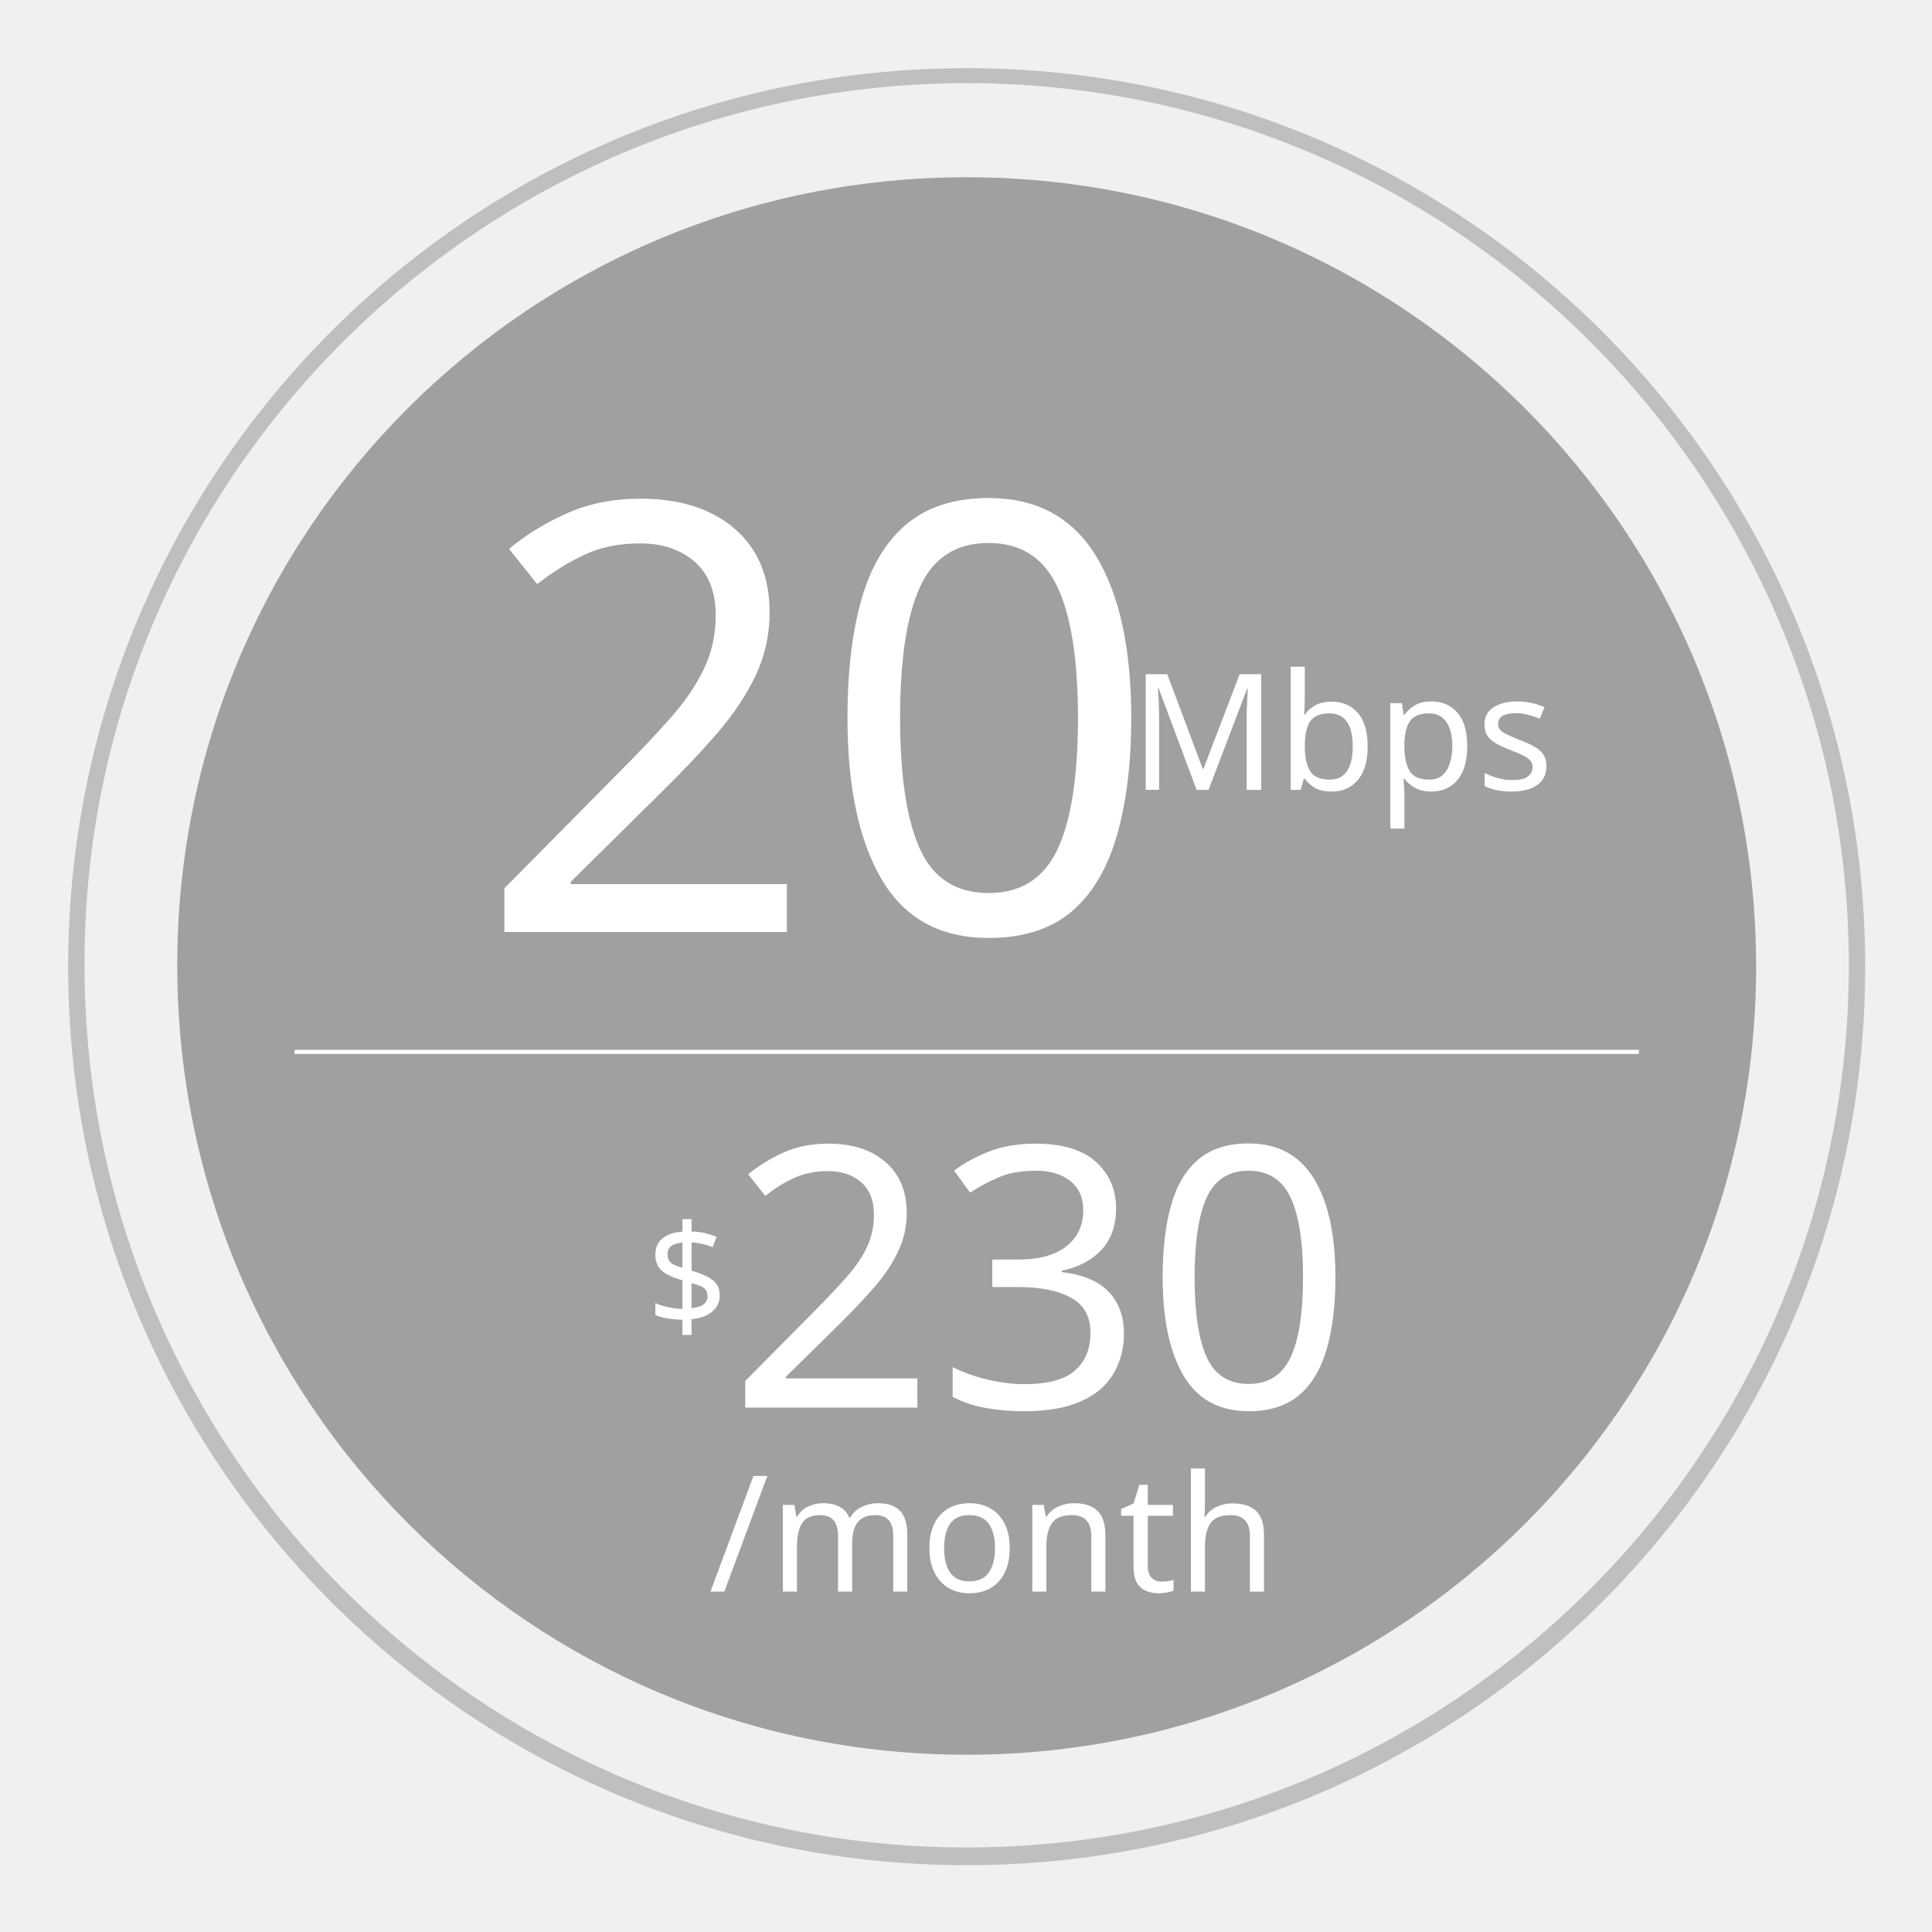
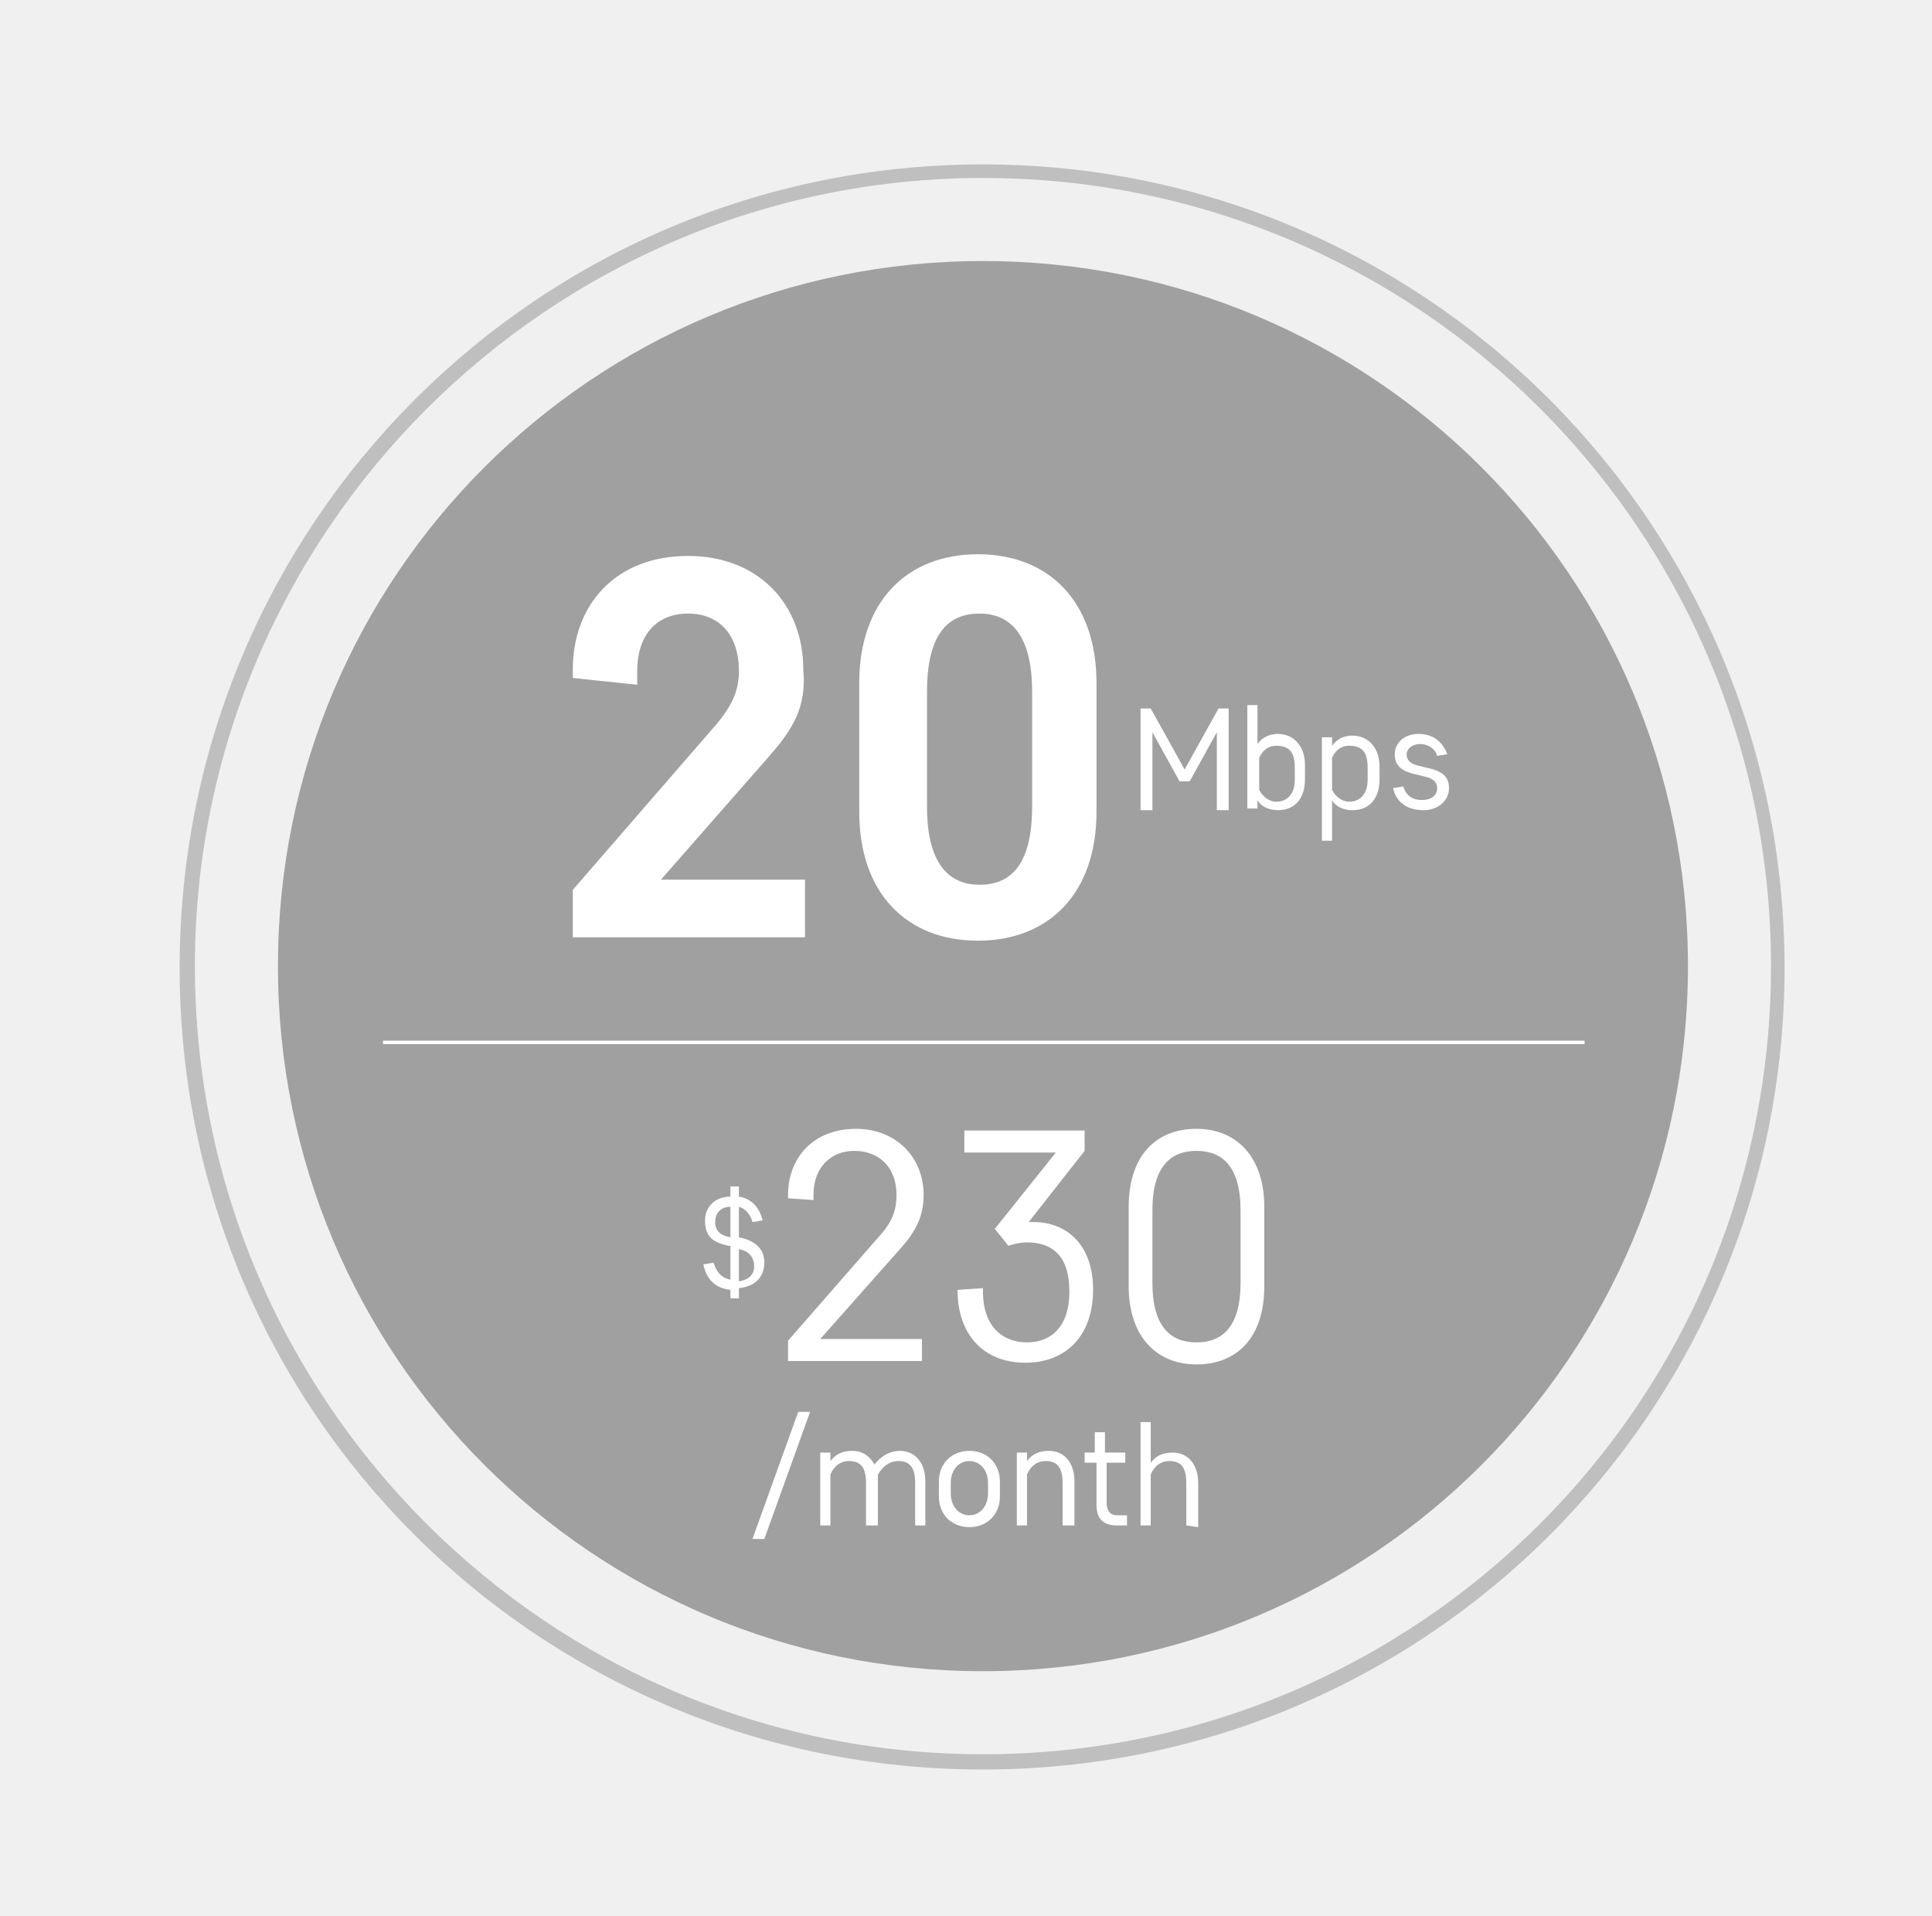
- <svg xmlns="http://www.w3.org/2000/svg" version="1.1" id="Layer_1" x="0px" y="0px" viewBox="0 0 141.7 141.7" enable-background="new 0 0 141.7 141.7" xml:space="preserve">
+ <svg xmlns="http://www.w3.org/2000/svg" version="1.1" id="Layer_1" x="0px" y="0px" viewBox="37 15 114 113" enable-background="new 37 15 114 113" xml:space="preserve">
  <g>
-     <path fill="#BFBFBF" d="M70.9,6.1c35.7,0,64.7,29,64.7,64.7c0,35.7-29,64.7-64.7,64.7c-35.7,0-64.7-29-64.7-64.7   C6.1,35.2,35.2,6.1,70.9,6.1 M70.9,5L70.9,5C34.5,5,5,34.5,5,70.9s29.5,65.9,65.9,65.9h0c36.4,0,65.9-29.5,65.9-65.9   S107.3,5,70.9,5z" />
-     <path fill="#A0A0A0" d="M70.9,128.7L70.9,128.7c-32,0-57.9-25.9-57.9-57.9S38.9,13,70.9,13h0c32,0,57.9,25.9,57.9,57.9   S102.8,128.7,70.9,128.7z" />
-     <text transform="matrix(1 0 0 1 47.4258 97.3042)" fill="#FFFFFF" font-family="'CoreSansD35Regular'" font-size="10.39">$</text>
-     <text transform="matrix(1 0 0 1 53.3789 103.2388)" fill="#FFFFFF" font-family="'CoreSansD35Regular'" font-size="26.732">230</text>
-     <text transform="matrix(1 0 0 1 51.9824 116.7339)" fill="#FFFFFF" font-family="'CoreSansD35Regular'" font-size="11.881">/month</text>
-     <polyline fill="#FFFFFF" points="21.6,77.3 120.2,77.3 120.2,77 21.6,77  " />
-     <text transform="matrix(1 0 0 1 34.8833 68.356)" fill="#FFFFFF" font-family="'CoreSansD55Bold'" font-size="43.908">20</text>
-     <text transform="matrix(1 0 0 1 82.8745 57.9302)" fill="#FFFFFF" font-family="'CoreSansD35Regular'" font-size="11.881">Mbps</text>
+     <path fill="#BFBFBF" d="M95,25.5c25.7,0,46.5,20.8,46.5,46.5s-20.8,46.5-46.5,46.5S48.5,97.6,48.5,72C48.5,46.4,69.4,25.5,95,25.5    M95,24.7L95,24.7c-26.2,0-47.4,21.2-47.4,47.4s21.2,47.3,47.4,47.3l0,0c26.2,0,47.3-21.2,47.3-47.3S121.2,24.7,95,24.7z" />
+     <path fill="#A0A0A0" d="M95,113.6L95,113.6C72,113.6,53.4,95,53.4,72S72,30.4,95,30.4l0,0c23,0,41.6,18.6,41.6,41.6   S118,113.6,95,113.6z" />
+     <g enable-background="new    ">
+       <path fill="#FFFFFF" d="M80.1,91.1c-0.9-0.1-1.4-0.6-1.6-1.5l0.6-0.1c0.2,0.6,0.5,0.9,1,1v-2l-0.1,0c-1-0.2-1.4-0.6-1.4-1.5    c0-0.7,0.5-1.4,1.5-1.4v-0.6h0.5v0.6c0.7,0.1,1.2,0.6,1.4,1.4l-0.6,0.1c-0.1-0.4-0.4-0.8-0.8-0.9v1.8c1,0.2,1.5,0.7,1.5,1.5    c0,0.8-0.5,1.4-1.5,1.5v0.6h-0.5C80.1,91.6,80.1,91.1,80.1,91.1z M80.1,88v-1.8c-0.6,0-0.9,0.4-0.9,0.9    C79.2,87.6,79.5,87.9,80.1,88z M80.6,88.7v1.9c0.6-0.1,0.9-0.4,0.9-0.9S81.2,88.8,80.6,88.7z" />
+     </g>
+     <g enable-background="new    ">
+       <path fill="#FFFFFF" d="M85,85.5v0.3l-1.5-0.1v-0.2c0-2.2,1.5-3.9,4-3.9c2.4,0,4,1.7,4,3.9c0,1.3-0.5,2.2-1.4,3.2L85.4,94h6v1.3    h-7.9v-1.2l5.5-6.3c0.7-0.8,0.9-1.5,0.9-2.3c0-1.7-1.1-2.6-2.5-2.6C86.1,82.9,85,83.8,85,85.5z" />
+       <path fill="#FFFFFF" d="M95,91.2c0,2.1,1.2,3,2.6,3s2.5-0.9,2.5-3c0-2.2-1.1-2.9-2.5-2.9c-0.4,0-0.8,0.1-1.1,0.2l-0.8-1l3.6-4.5    h-5.4v-1.3h7.1v1.2l-3.3,4.2c0.1,0,0.2,0,0.3,0c1.9,0,3.5,1.3,3.5,4c0,2.6-1.5,4.3-4,4.3s-4-1.7-4-4.3l1.5-0.1L95,91.2L95,91.2z" />
+       <path fill="#FFFFFF" d="M111.6,90.9c0,3-1.6,4.6-4,4.6c-2.4,0-4-1.7-4-4.6v-4.7c0-3,1.6-4.6,4-4.6c2.4,0,4,1.7,4,4.6V90.9z     M110.2,86.4c0-2.6-1.1-3.5-2.6-3.5c-1.5,0-2.6,0.9-2.6,3.5v4.3c0,2.6,1.1,3.5,2.6,3.5c1.5,0,2.6-0.9,2.6-3.5V86.4z" />
+     </g>
+     <g enable-background="new    ">
+       <path fill="#FFFFFF" d="M82.1,105.8h-0.7l2.7-7.5h0.7L82.1,105.8z" />
+       <path fill="#FFFFFF" d="M88.1,105v-2.5c0-0.9-0.3-1.3-1-1.3c-0.5,0-0.9,0.3-1.1,0.8v3h-0.6v-4.3H86v0.5c0.3-0.4,0.7-0.6,1.3-0.6    c0.6,0,1,0.3,1.3,0.8c0.4-0.5,0.9-0.8,1.5-0.8c0.9,0,1.5,0.7,1.5,1.8v2.6h-0.6v-2.5c0-0.9-0.3-1.3-1-1.3c-0.5,0-0.9,0.3-1.2,0.8    c0,0.1,0,0.2,0,0.4v2.6L88.1,105L88.1,105z" />
+       <path fill="#FFFFFF" d="M92.4,102.4c0-1,0.7-1.8,1.8-1.8s1.8,0.8,1.8,1.8v0.9c0,1-0.7,1.8-1.8,1.8c-1.1,0-1.8-0.8-1.8-1.8V102.4z     M95.3,102.5c0-0.8-0.5-1.3-1.1-1.3c-0.6,0-1.1,0.5-1.1,1.3v0.6c0,0.8,0.5,1.3,1.1,1.3c0.6,0,1.1-0.5,1.1-1.3V102.5z" />
+       <path fill="#FFFFFF" d="M99.7,105v-2.5c0-0.9-0.3-1.3-1-1.3c-0.5,0-0.9,0.3-1.1,0.8v3h-0.6v-4.3h0.6v0.5c0.3-0.4,0.7-0.6,1.3-0.6    c0.9,0,1.5,0.7,1.5,1.8v2.6H99.7z" />
+       <path fill="#FFFFFF" d="M103.4,100.7v0.6h-1.1v2.4c0,0.4,0.2,0.7,0.6,0.7h0.6v0.6h-0.6c-0.8,0-1.2-0.4-1.2-1.2v-2.5H101v-0.6h0.6    v-1.2h0.6v1.2L103.4,100.7L103.4,100.7z" />
+       <path fill="#FFFFFF" d="M107,105v-2.5c0-0.9-0.3-1.3-1-1.3c-0.5,0-0.9,0.3-1.1,0.8v3h-0.6v-6.1h0.6v2.4c0.3-0.4,0.7-0.6,1.3-0.6    c0.9,0,1.5,0.7,1.5,1.8v2.6L107,105L107,105z" />
+     </g>
+     <polyline fill="#FFFFFF" points="59.6,76.6 130.5,76.6 130.5,76.4 59.6,76.4  " />
+     <g enable-background="new    ">
+       <path fill="#FFFFFF" d="M82.4,59.6L76,66.9h8.5v3.4H70.8v-2.8l8.5-9.8c1-1.2,1.3-2.1,1.3-3.1c0-2.2-1.2-3.4-3-3.4    c-1.8,0-3,1.2-3,3.4v0.8L70.8,55v-0.5c0-3.8,2.5-6.7,6.8-6.7c4.2,0,6.8,2.9,6.8,6.7C84.6,56.7,83.8,58,82.4,59.6z" />
+       <path fill="#FFFFFF" d="M101.7,62.9c0,4.8-2.8,7.6-7,7.6c-4.2,0-7-2.8-7-7.6v-7.6c0-4.8,2.8-7.6,7-7.6c4.2,0,7,2.8,7,7.6V62.9z     M97.9,55.8c0-3.5-1.4-4.6-3.1-4.6s-3.1,1-3.1,4.6v6.8c0,3.5,1.4,4.6,3.1,4.6s3.1-1,3.1-4.6V55.8z" />
+     </g>
+     <g enable-background="new    ">
+       <path fill="#FFFFFF" d="M106.6,61.1l-1.6-2.9v4.6h-0.7v-6h0.6l2,3.6l2-3.6h0.6v6h-0.7v-4.6l-1.6,2.9H106.6z" />
+       <path fill="#FFFFFF" d="M114,61c0,1-0.5,1.8-1.6,1.8c-0.5,0-1-0.2-1.2-0.6v0.5h-0.6v-6.1h0.6v2.3c0.2-0.3,0.6-0.6,1.2-0.6    c1,0,1.6,0.8,1.6,1.8V61z M113.4,60.3c0-0.9-0.3-1.3-1.1-1.3c-0.5,0-0.8,0.3-1,0.7v1.9c0.2,0.4,0.6,0.7,1,0.7    c0.7,0,1.1-0.5,1.1-1.3V60.3z" />
+       <path fill="#FFFFFF" d="M115.6,64.6H115v-6.1h0.6v0.5c0.2-0.3,0.6-0.6,1.2-0.6c1,0,1.6,0.8,1.6,1.8V61c0,1-0.5,1.8-1.6,1.8    c-0.5,0-1-0.2-1.2-0.6V64.6z M117.7,60.3c0-0.9-0.3-1.3-1.1-1.3c-0.5,0-0.8,0.3-1,0.7v1.9c0.2,0.4,0.6,0.7,1,0.7    c0.7,0,1.1-0.5,1.1-1.3V60.3z" />
+       <path fill="#FFFFFF" d="M120.7,58.3c0.8,0,1.4,0.4,1.7,1.2l-0.6,0.1c-0.1-0.4-0.5-0.7-1-0.7c-0.5,0-0.8,0.3-0.8,0.6    c0,0.4,0.3,0.6,0.8,0.7l0.4,0.1c1,0.2,1.3,0.6,1.3,1.2c0,0.7-0.6,1.3-1.5,1.3c-0.9,0-1.6-0.4-1.8-1.3l0.6-0.1    c0.2,0.6,0.6,0.8,1.1,0.8c0.6,0,0.9-0.3,0.9-0.7c0-0.4-0.3-0.6-0.8-0.7l-0.4-0.1c-1-0.2-1.3-0.6-1.3-1.2    C119.3,58.8,119.9,58.3,120.7,58.3z" />
+     </g>
  </g>
</svg>
